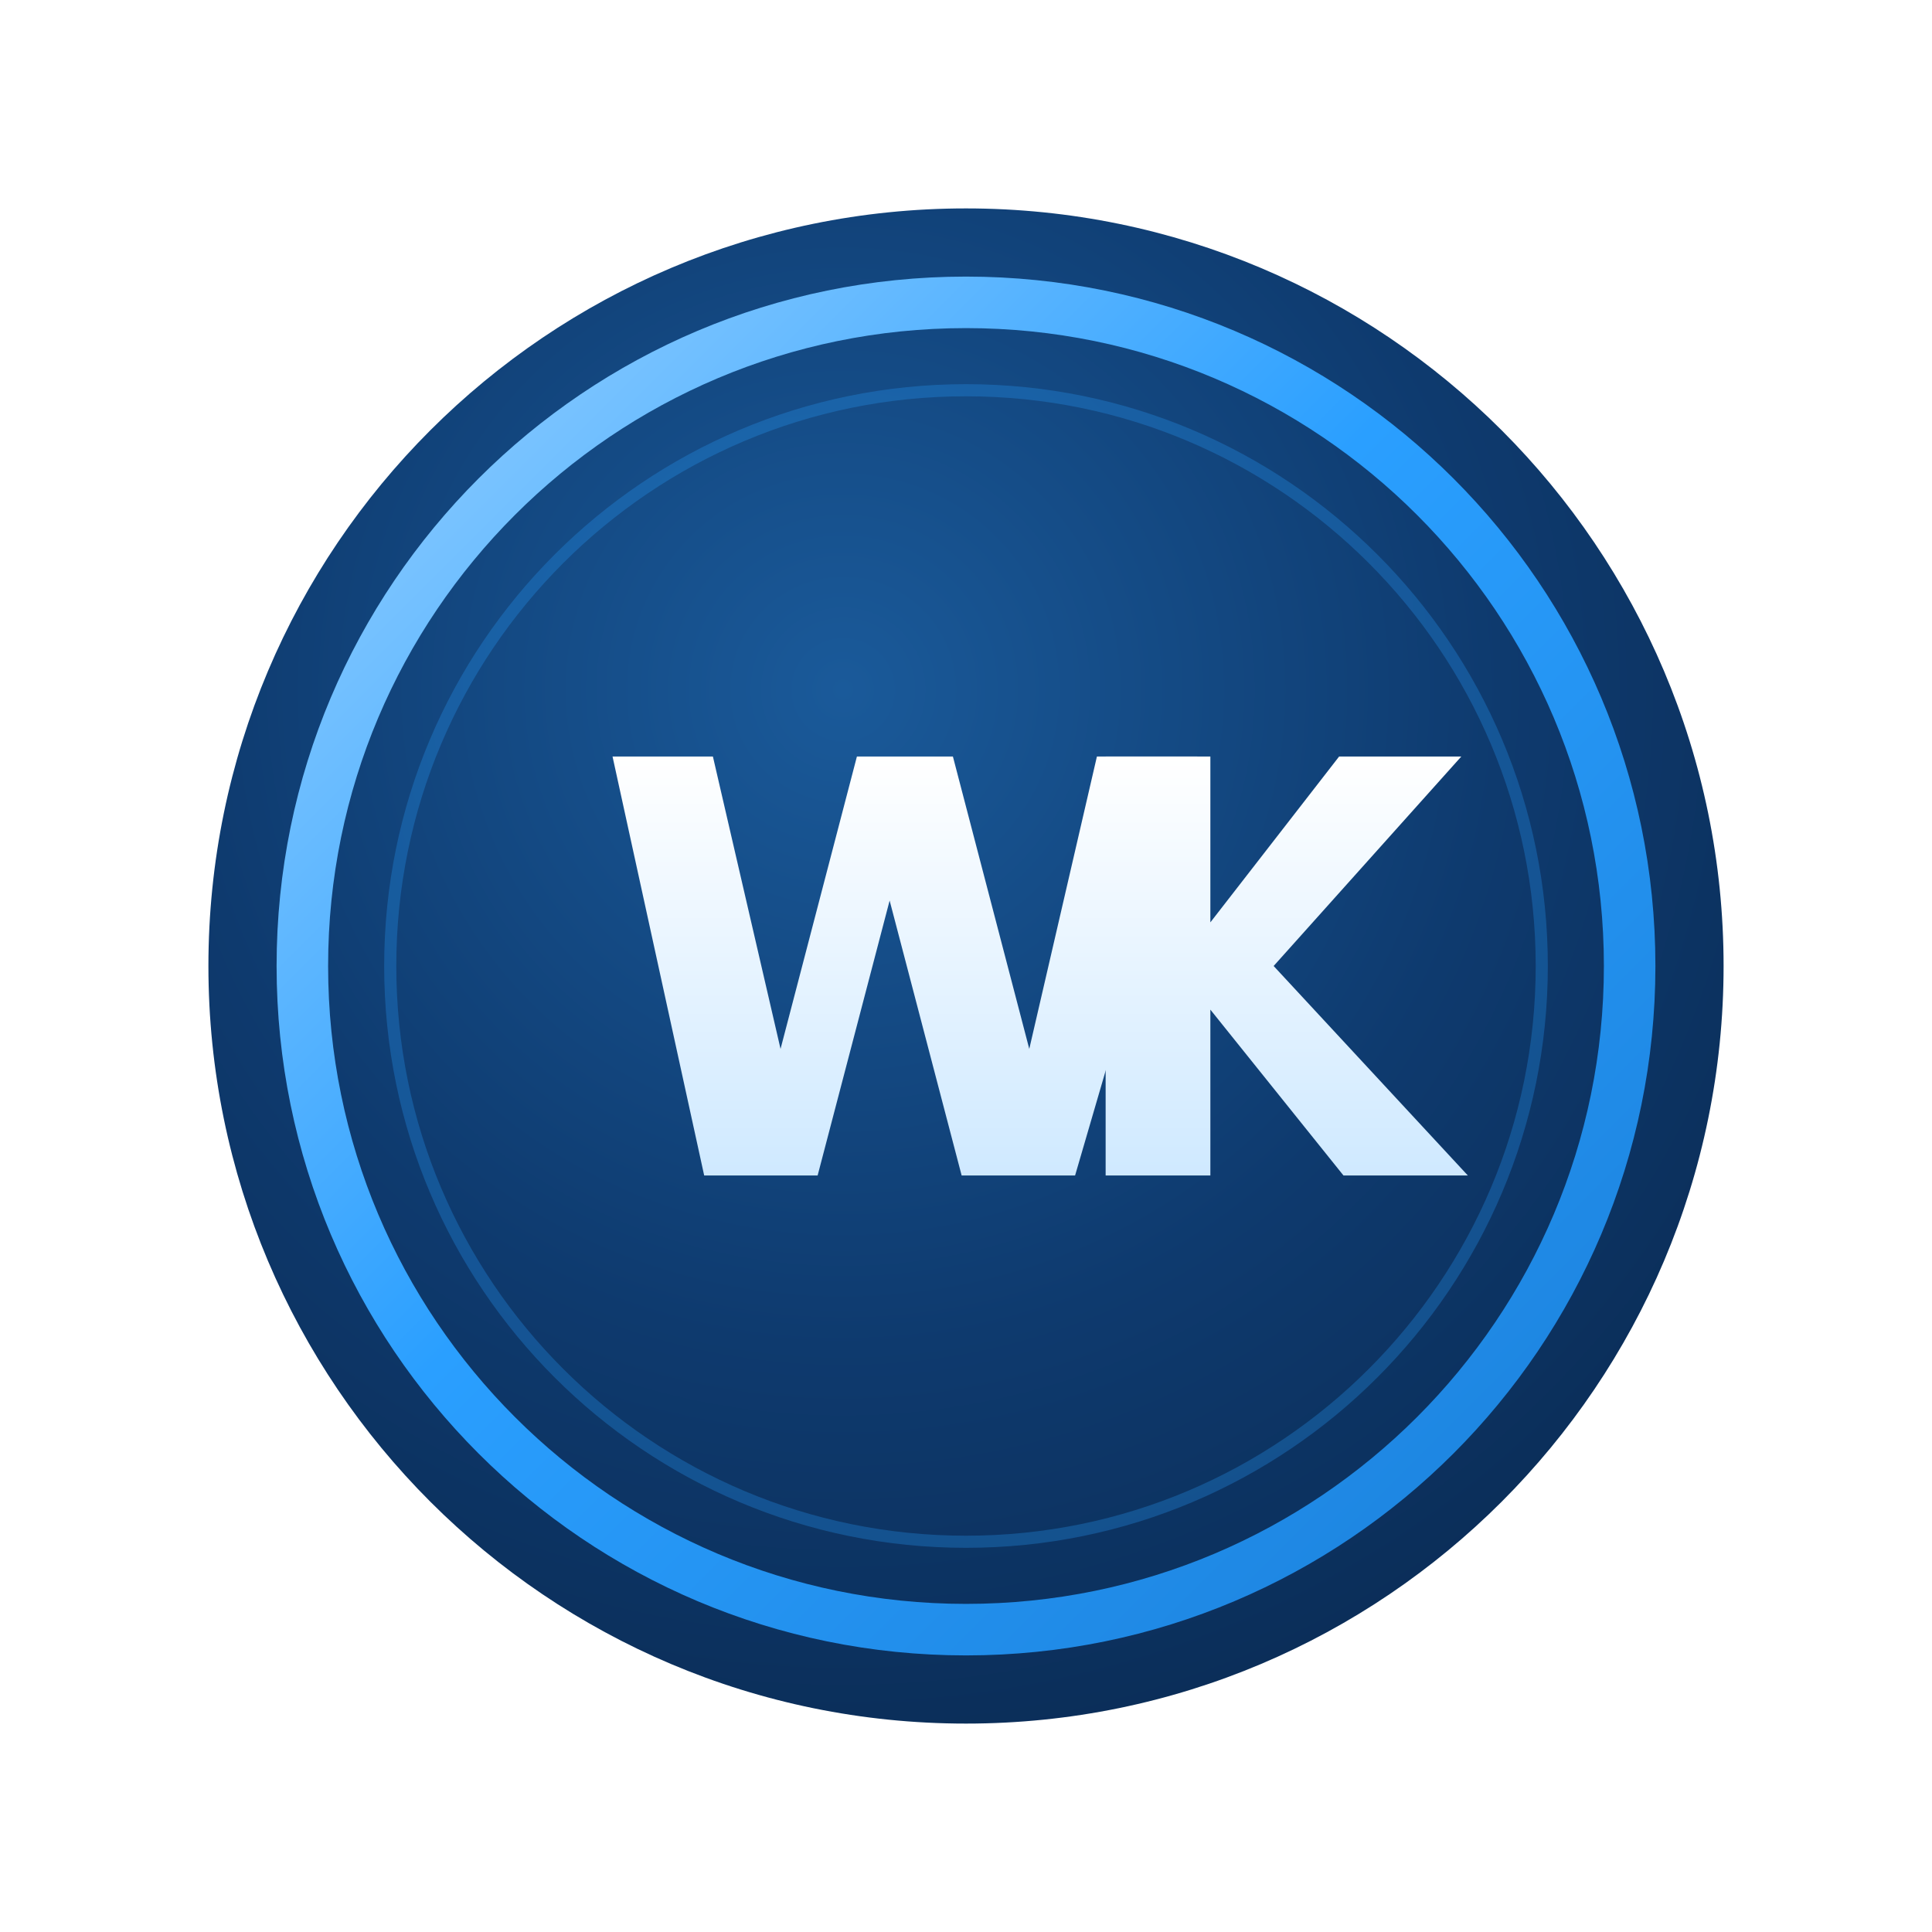
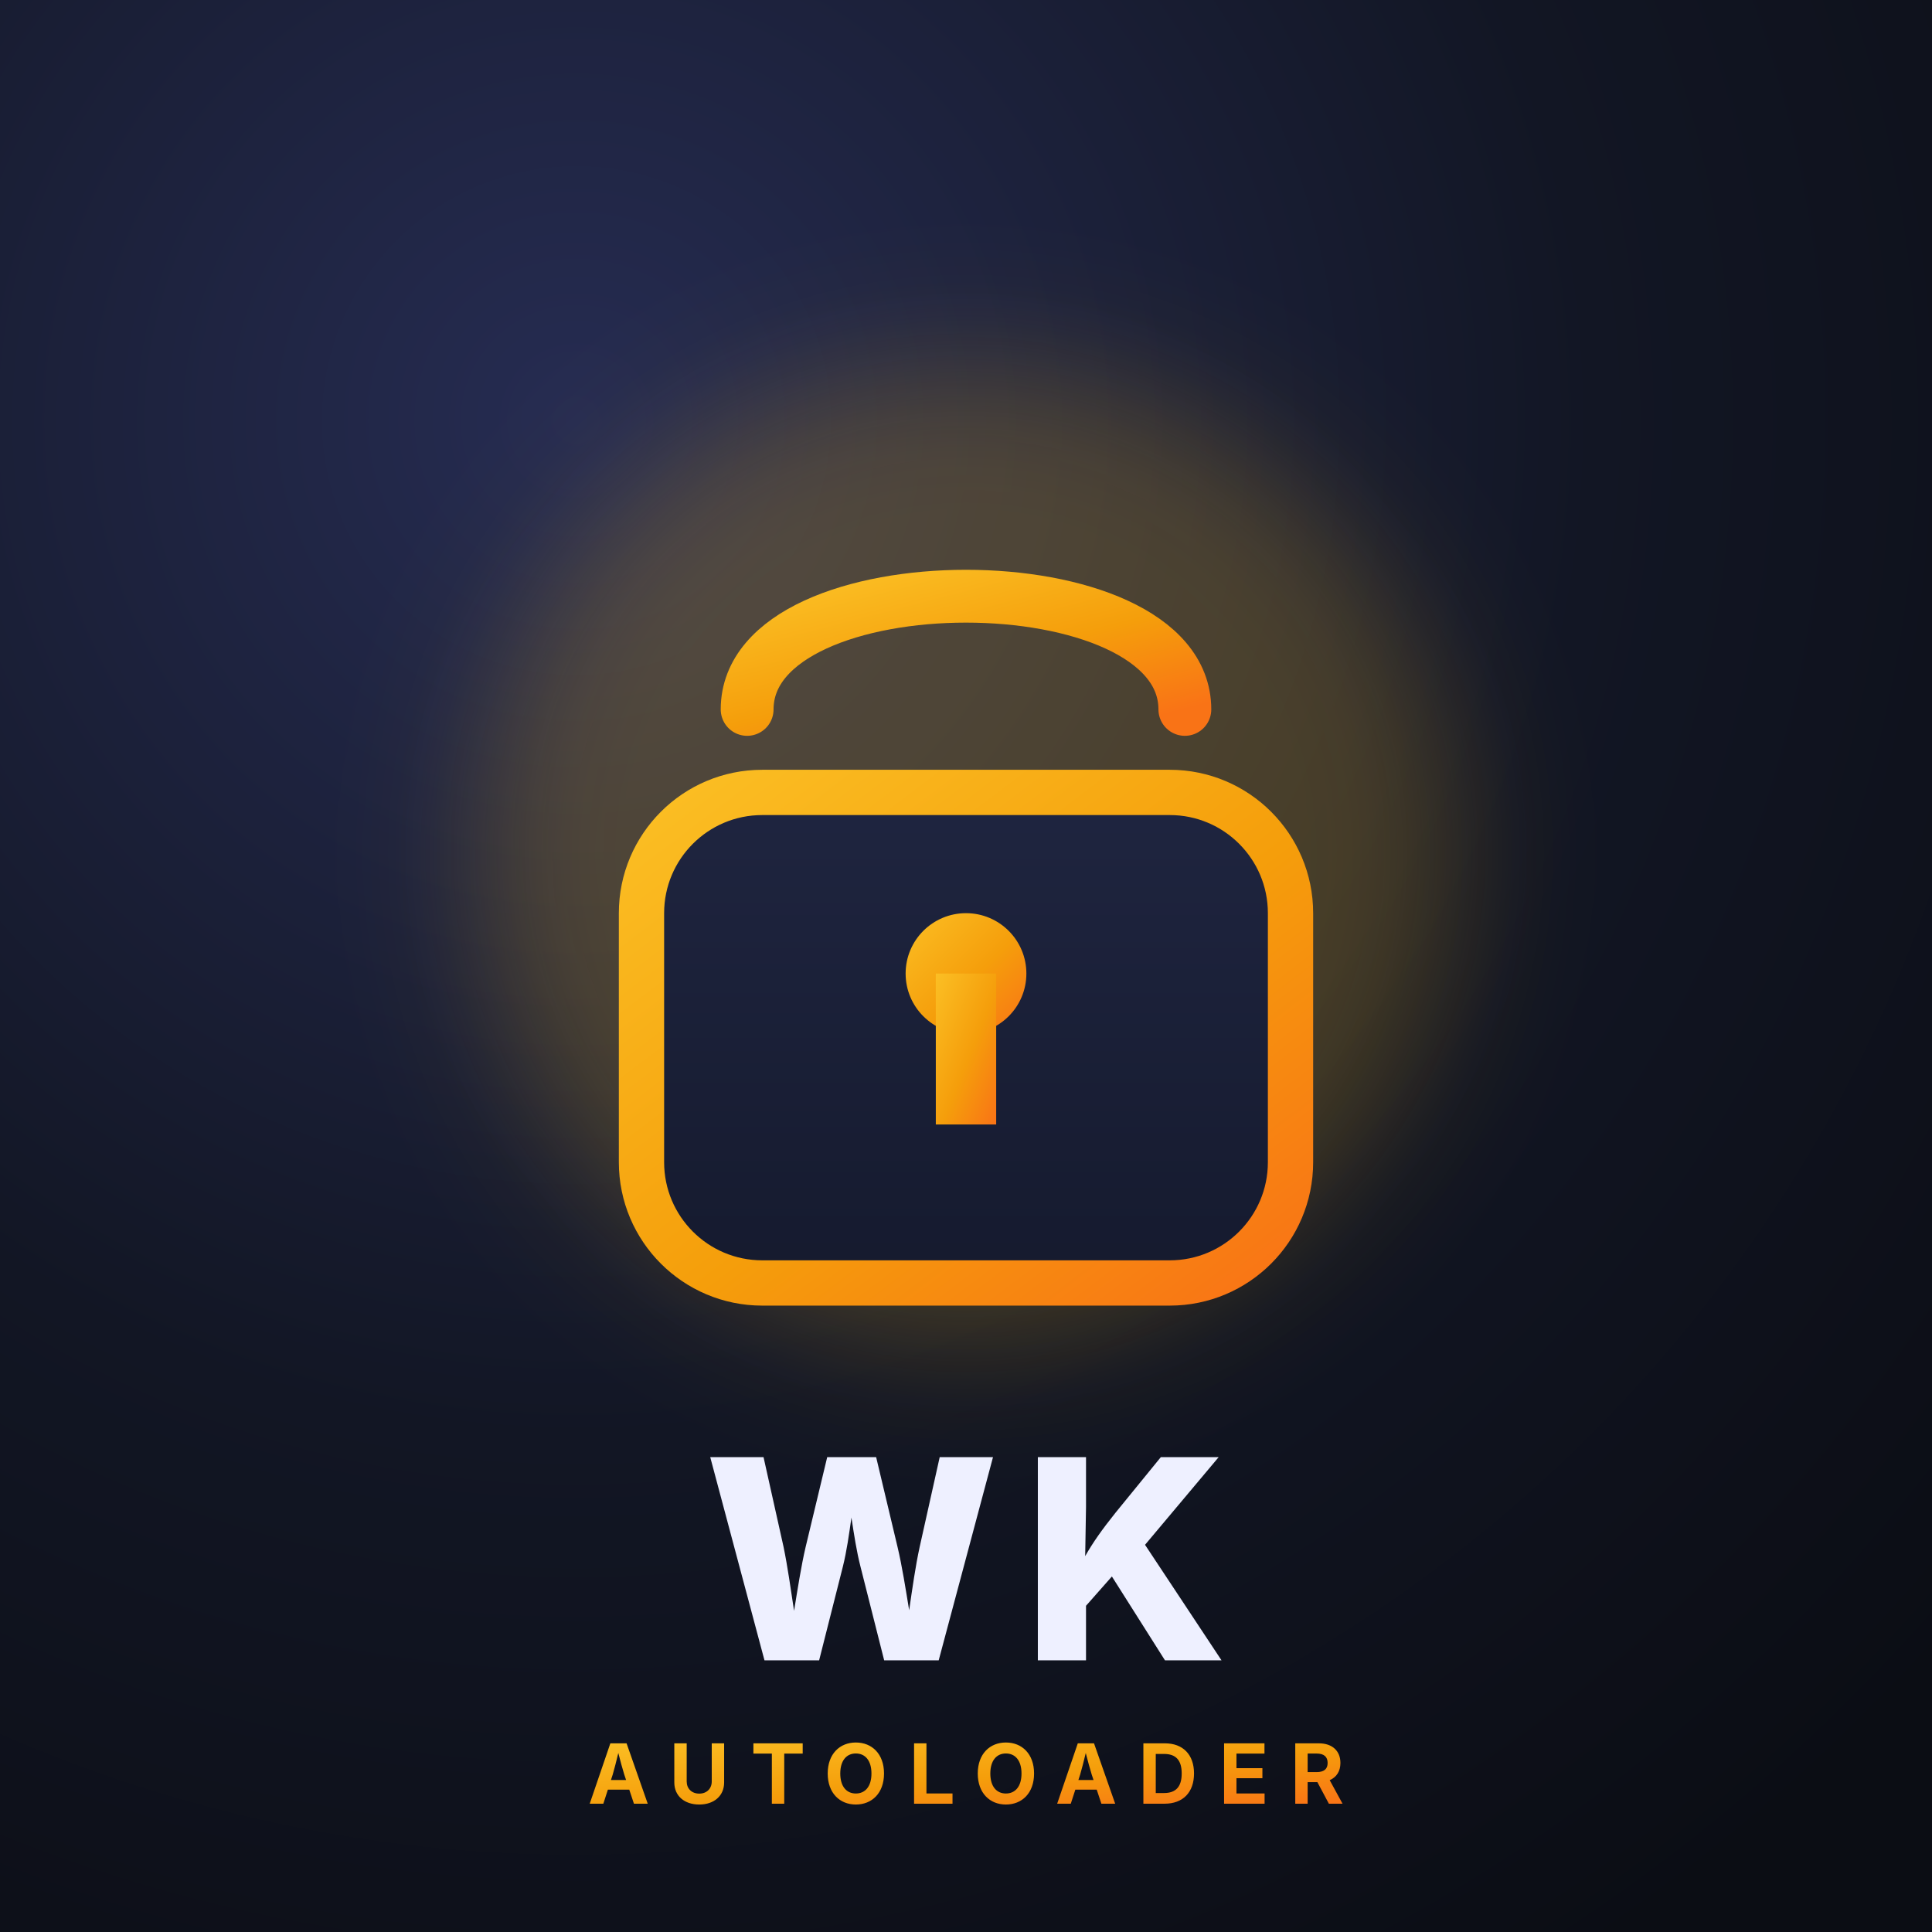
- <svg xmlns="http://www.w3.org/2000/svg" viewBox="0 0 1024 1024">
+ <svg xmlns="http://www.w3.org/2000/svg" viewBox="0 0 512 512" width="512" height="512">
  <defs>
-     <linearGradient id="wkalBg" x1="0" y1="0" x2="0" y2="1">
-       <stop offset="0%" stop-color="#ffffff" />
-       <stop offset="100%" stop-color="#ffffff" />
+     <radialGradient id="bg" cx="30%" cy="22%" r="95%">
+       <stop offset="0" stop-color="#262c52" />
+       <stop offset=".55" stop-color="#121624" />
+       <stop offset="1" stop-color="#0b0d14" />
+     </radialGradient>
+     <linearGradient id="g" x1="0" y1="0" x2="1" y2="1">
+       <stop offset="0" stop-color="#fbbf24" />
+       <stop offset=".55" stop-color="#f59e0b" />
+       <stop offset="1" stop-color="#f97316" />
    </linearGradient>
-     <radialGradient id="bg" cx="42%" cy="32%" r="78%">
-       <stop offset="0%" stop-color="#1a5a9a" />
-       <stop offset="55%" stop-color="#0e3a6e" />
-       <stop offset="100%" stop-color="#0a2a52" />
-     </radialGradient>
-     <linearGradient id="ring" x1="0%" y1="0%" x2="100%" y2="100%">
-       <stop offset="0%" stop-color="#9ad2ff" />
-       <stop offset="45%" stop-color="#2a9fff" />
-       <stop offset="100%" stop-color="#1a7fd9" />
+     <linearGradient id="chip" x1="0" y1="0" x2="0" y2="1">
+       <stop offset="0" stop-color="#1f2540" />
+       <stop offset="1" stop-color="#151a2e" />
    </linearGradient>
-     <linearGradient id="letters" x1="0%" y1="0%" x2="0%" y2="100%">
-       <stop offset="0%" stop-color="#ffffff" />
-       <stop offset="100%" stop-color="#cfe9ff" />
-     </linearGradient>
+     <filter id="glow" x="-30%" y="-30%" width="160%" height="160%">
+       <feGaussianBlur stdDeviation="18" />
+     </filter>
  </defs>
-   <rect width="1024" height="1024" fill="url(#wkalBg)" />
-   <g transform="translate(100.826 100.826) scale(0.803074)">
-     <circle cx="512" cy="512" r="500" fill="url(#bg)" />
-     <circle cx="512" cy="512" r="438" fill="none" stroke="url(#ring)" stroke-width="34" />
-     <circle cx="512" cy="512" r="380" fill="none" stroke="#2a9fff" stroke-opacity="0.28" stroke-width="8" />
-     <g transform="translate(512 512) scale(0.72) translate(-512 -512)" fill="url(#letters)">
-       <path d="M188 320h92l62 268 70-268h88l70 268 62-268h92L612 704H508l-66-252-66 252H272L188 320z" />
-       <path d="M640 320h96v152l118-152h112L794 512l178 192H858L736 552v152h-96V320z" />
-     </g>
+   <rect width="512" height="512" fill="url(#bg)" />
+   <circle cx="256" cy="226" r="130" fill="#fbbf24" opacity=".22" filter="url(#glow)" />
+   <g fill="none" stroke="url(#g)" stroke-width="14" stroke-linecap="round">
+     <path d="M198 188 C198 148 314 148 314 188" />
+     <path d="M198 188 v28" />
+     <path d="M314 168 v20" />
  </g>
+   <rect x="170" y="210" width="172" height="130" rx="32" fill="url(#chip)" stroke="url(#g)" stroke-width="12" />
+   <circle cx="256" cy="258" r="16" fill="url(#g)" />
+   <path d="M248 258 v40 h16 v-40" fill="url(#g)" />
+   <text x="256" y="440" text-anchor="middle" font-family="Inter, 'Segoe UI', 'DejaVu Sans', Arial, sans-serif" font-weight="800" font-size="74" letter-spacing="6" fill="#eef0ff">WK</text>
+   <text x="256" y="478" text-anchor="middle" font-family="Inter, 'Segoe UI', 'DejaVu Sans', Arial, sans-serif" font-weight="700" font-size="22" letter-spacing="5.5" fill="url(#g)">AUTOLOADER</text>
</svg>
